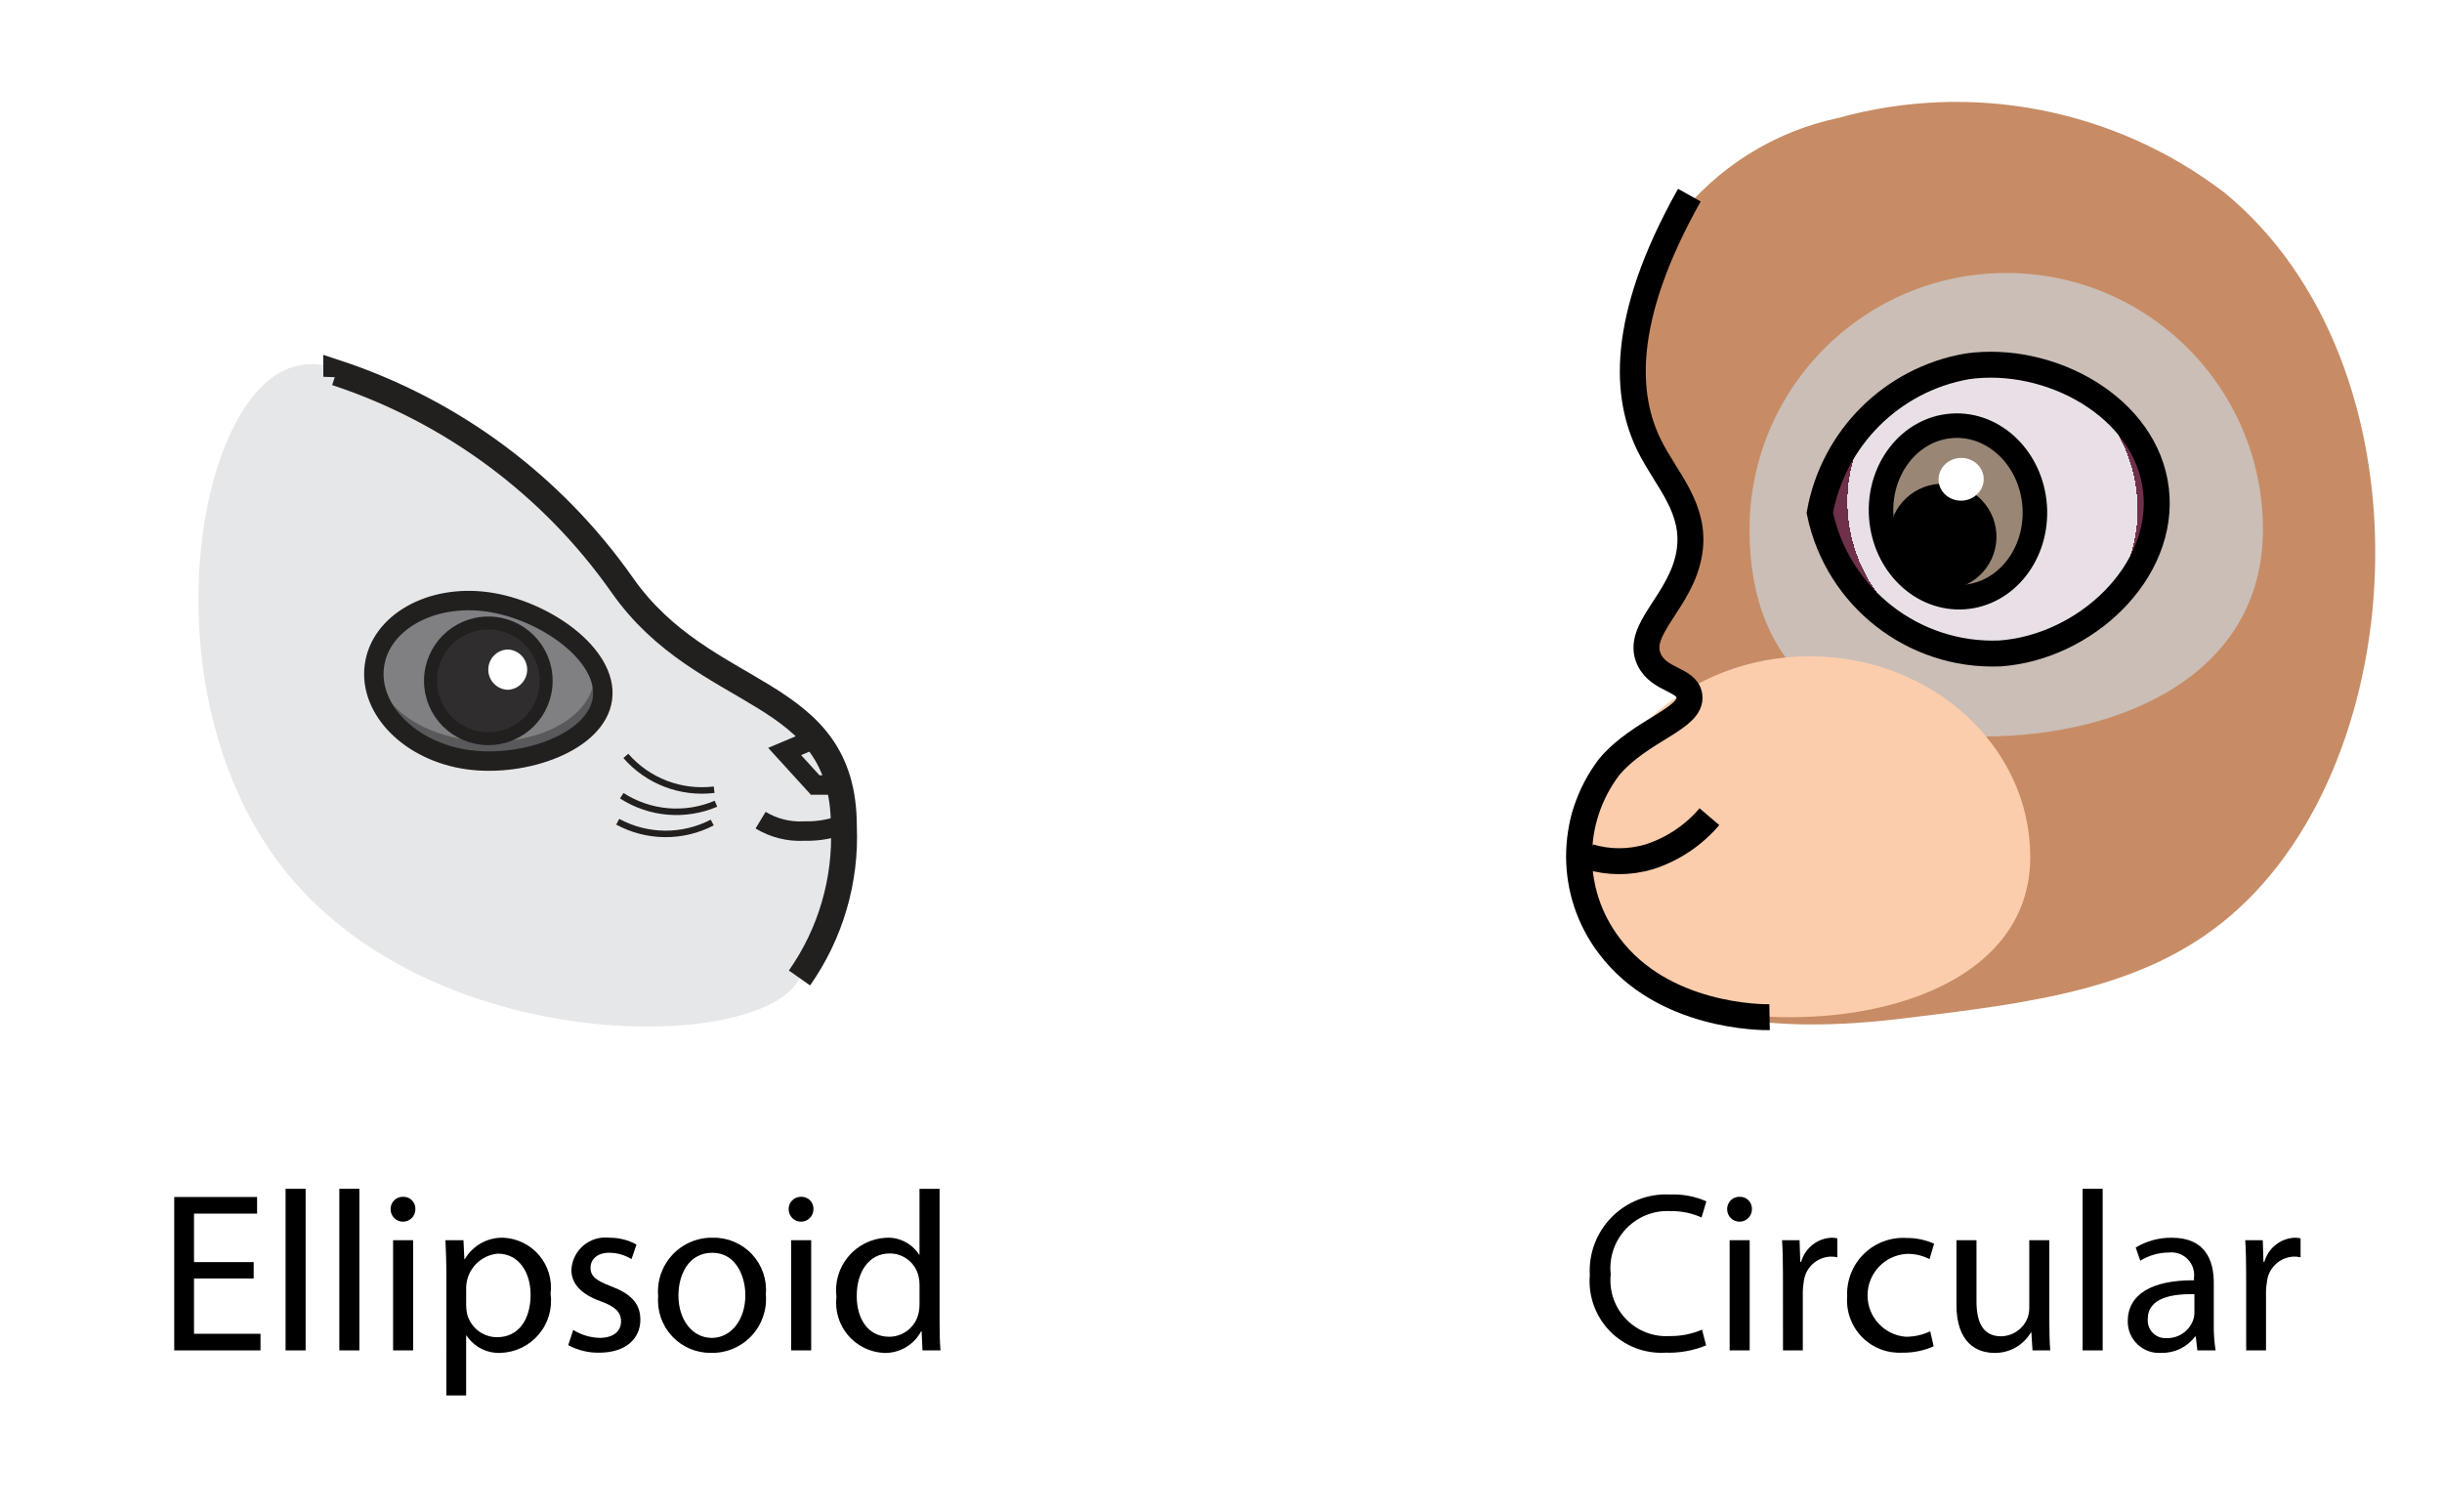
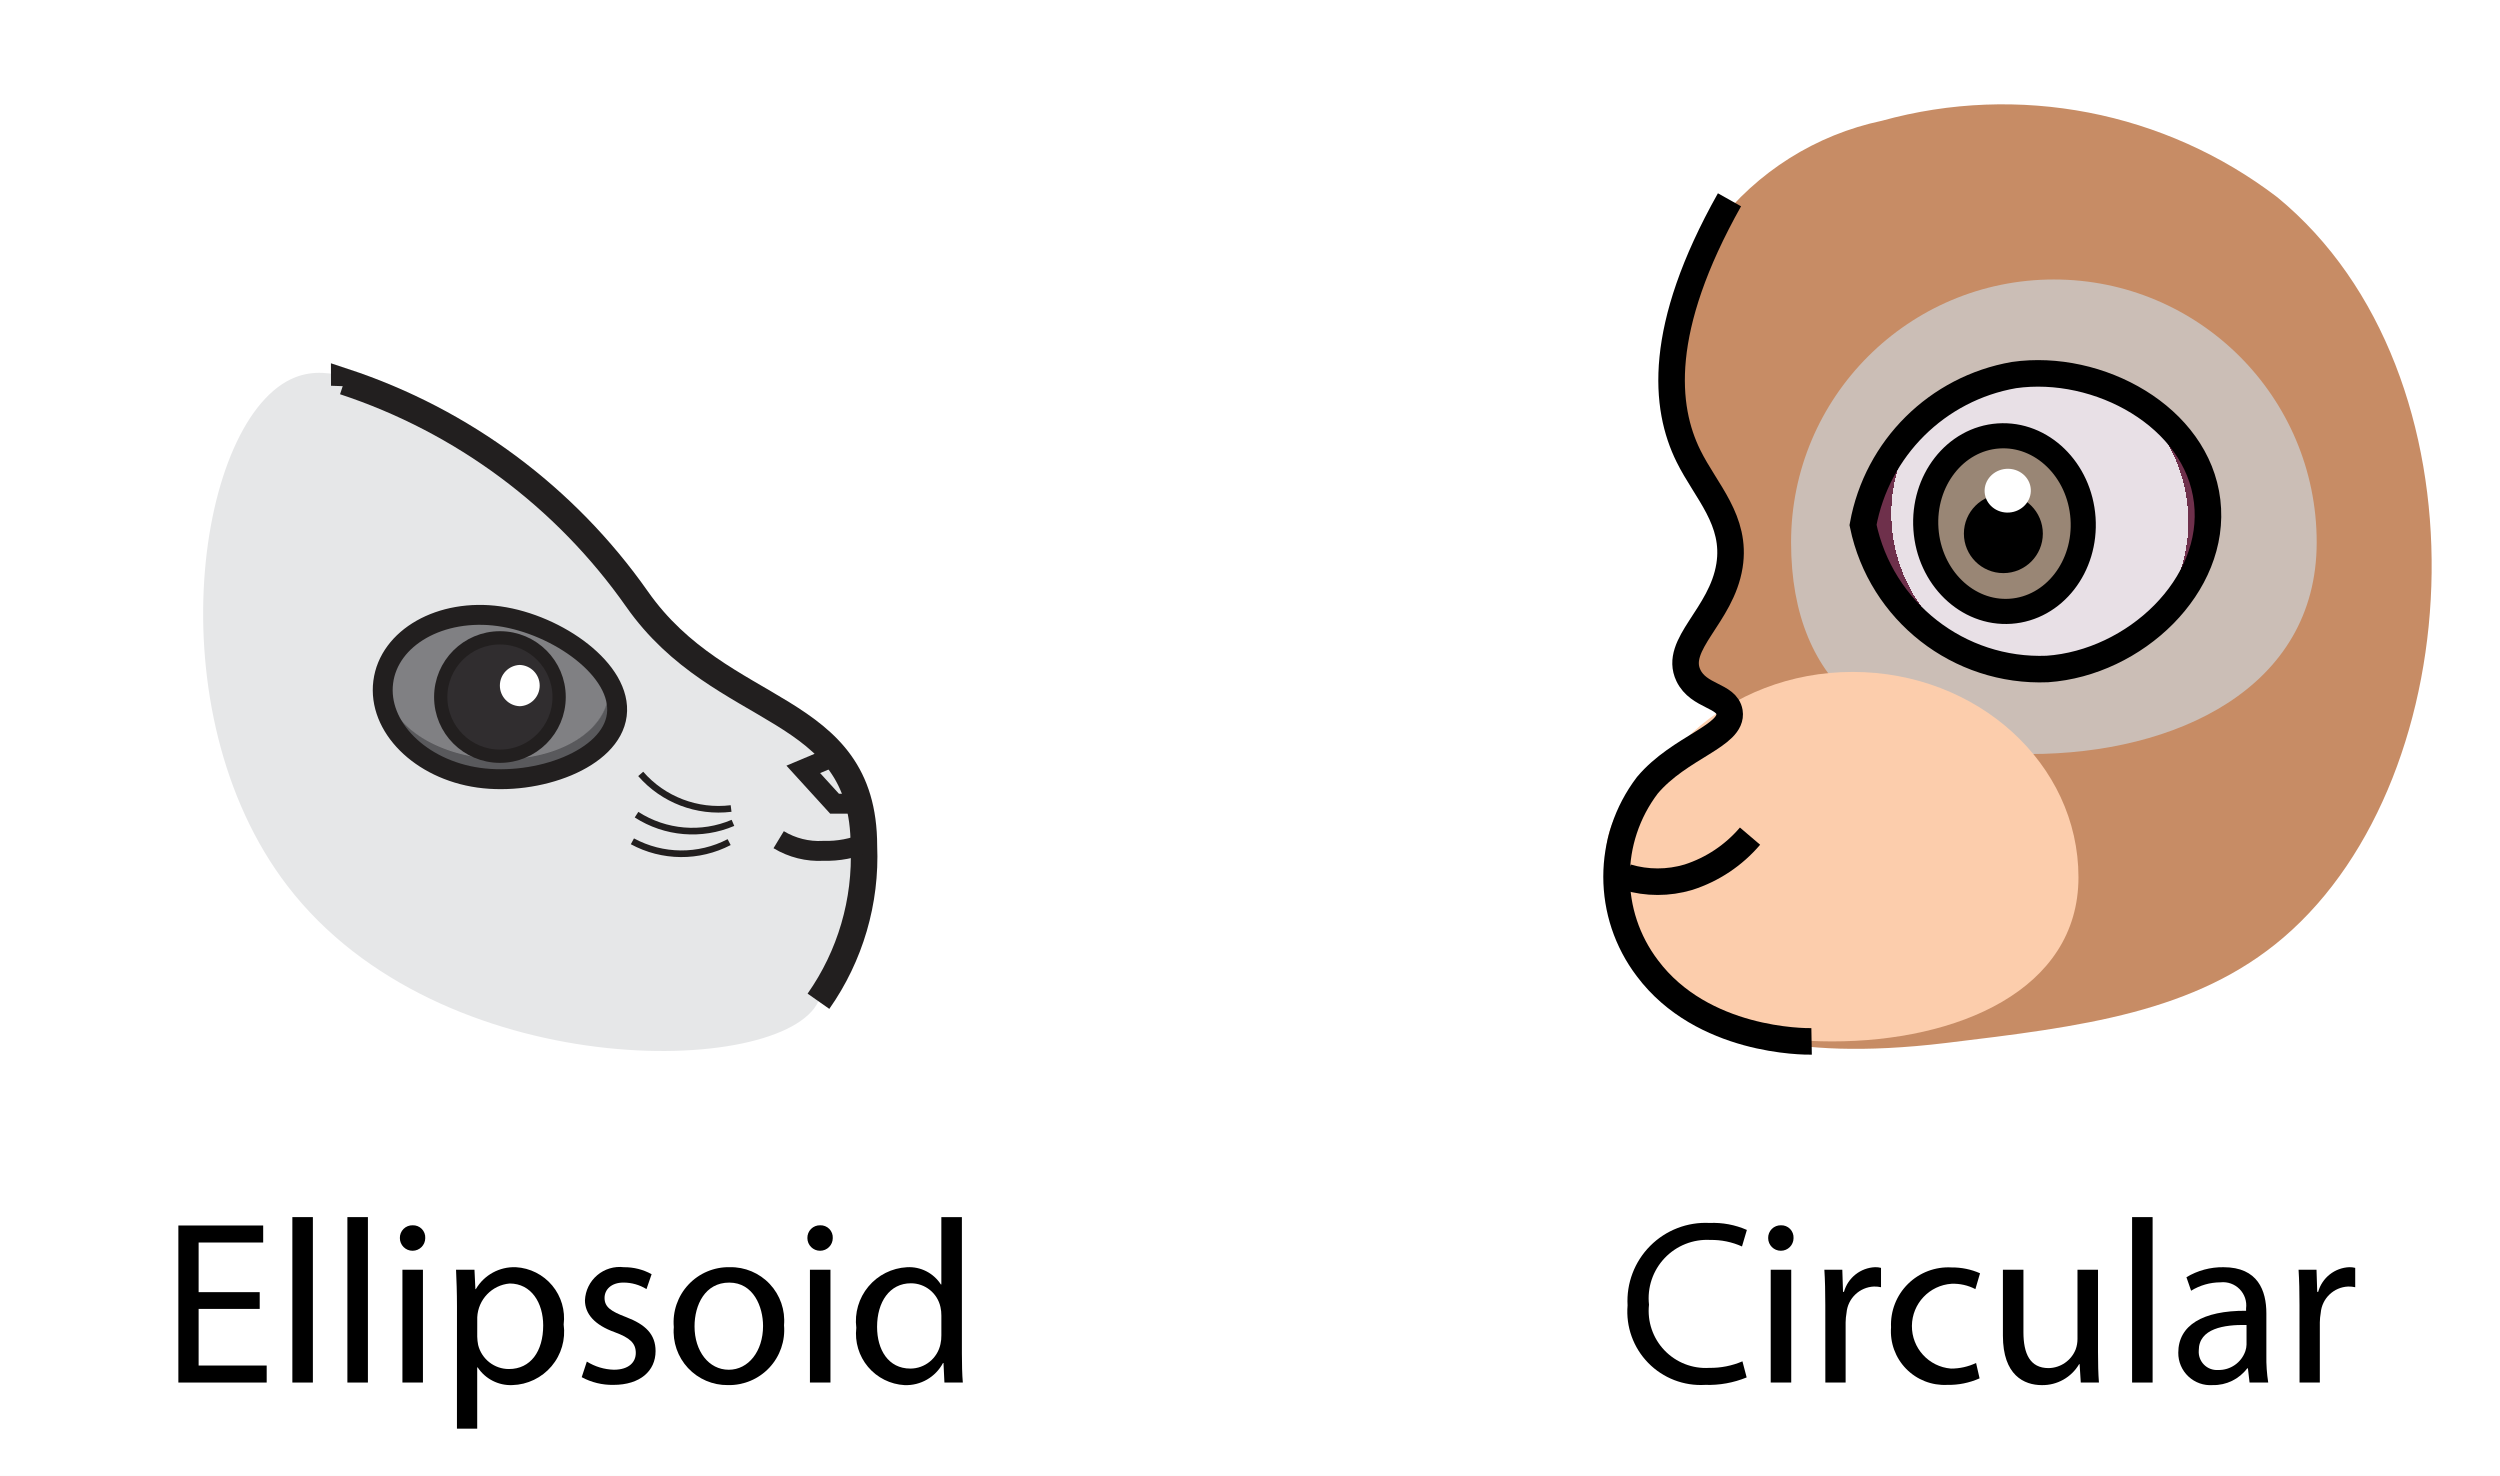
- <svg xmlns="http://www.w3.org/2000/svg" viewBox="0 0 94.174 58.309">
+ <svg xmlns="http://www.w3.org/2000/svg" viewBox="0 0 94.174 55.595">
  <defs>
-     <style>
-       .cls-1 {
-         fill: #fff;
-       }
- 
-       .cls-2 {
-         fill: #c78c65;
-       }
- 
-       .cls-3 {
-         fill: #cbbeb6;
-       }
- 
-       .cls-4 {
-         fill: #fccdac;
-       }
- 
-       .cls-5, .cls-6, .cls-7 {
-         stroke: #000;
-       }
- 
-       .cls-10, .cls-11, .cls-12, .cls-13, .cls-5, .cls-6, .cls-7, .cls-9 {
-         stroke-miterlimit: 10;
-       }
- 
-       .cls-5 {
-         fill: url(#radial-gradient);
-       }
- 
-       .cls-6 {
-         fill: #998675;
-         stroke-width: 0.946px;
-       }
- 
-       .cls-12, .cls-13, .cls-7 {
-         fill: none;
-       }
- 
-       .cls-8, .cls-9 {
-         fill: #e6e7e8;
-       }
- 
-       .cls-10, .cls-11, .cls-12, .cls-13, .cls-9 {
-         stroke: #221f1f;
-       }
- 
-       .cls-10, .cls-12 {
-         stroke-width: 0.75px;
-       }
- 
-       .cls-10 {
-         fill: url(#radial-gradient-2);
-       }
- 
-       .cls-11 {
-         fill: #302d2f;
-         stroke-width: 0.5px;
-       }
- 
-       .cls-13 {
-         stroke-width: 0.25px;
-       }
-     </style>
+     <style>.cls-1{fill:#fff;}.cls-2{fill:#c78c65;}.cls-3{fill:#cbbeb6;}.cls-4{fill:#fccdac;}.cls-5,.cls-6,.cls-7{stroke:#000;}.cls-10,.cls-11,.cls-12,.cls-13,.cls-5,.cls-6,.cls-7,.cls-9{stroke-miterlimit:10;}.cls-5{fill:url(#radial-gradient);}.cls-6{fill:#998675;stroke-width:0.946px;}.cls-12,.cls-13,.cls-7{fill:none;}.cls-8,.cls-9{fill:#e6e7e8;}.cls-10,.cls-11,.cls-12,.cls-13,.cls-9{stroke:#221f1f;}.cls-10,.cls-12{stroke-width:0.75px;}.cls-10{fill:url(#radial-gradient-2);}.cls-11{fill:#302d2f;stroke-width:0.5px;}.cls-13{stroke-width:0.25px;}</style>
    <radialGradient id="radial-gradient" cx="226.375" cy="25.04" r="24.16" gradientTransform="matrix(0.46229, -0.01438, -0.02618, -0.47666, -27.15609, 34.69008)" gradientUnits="userSpaceOnUse">
      <stop offset="0.5" stop-color="#e8e0e6" />
      <stop offset="0.5" stop-color="#6e304b" />
    </radialGradient>
    <radialGradient id="radial-gradient-2" cx="82.038" cy="23.585" r="9.641" gradientTransform="matrix(-0.86379, -0.04546, 0.02944, -0.55942, 88.90465, 42.80087)" gradientUnits="userSpaceOnUse">
      <stop offset="0.5" stop-color="#808083" />
      <stop offset="0.506" stop-color="#59595c" />
    </radialGradient>
  </defs>
  <g id="Layer_2" data-name="Layer 2">
    <g id="Layer_1-2" data-name="Layer 1">
-       <rect class="cls-1" width="94.174" height="58.309" />
-       <g>
-         <path class="cls-2" d="M65.149,21.311c-.397,1.873-2.085,2.947-1.547,4.135.325.716,1.073.623,1.215,1.184.322,1.268-3.35,2.171-4.159,4.597-.777,2.332,1.3,5.464,3.527,7.006.577.4,2.794,1.82,9.132,1.054,5.094-.615,9.393-1.134,12.711-3.98,7.105-6.094,7.83-21.241-.24-27.875A17.039,17.039,0,0,0,70.89,4.549,10.666,10.666,0,0,0,64.637,8.487,9.185,9.185,0,0,0,62.986,14.784C63.47,18.171,65.651,18.938,65.149,21.311Z" />
-         <path class="cls-3" d="M67.469,20.428c0,5.507,3.532,7.976,9,7.976s10.8-2.47,10.8-7.976a9.9,9.9,0,1,0-19.8,0Z" />
-         <path class="cls-4" d="M61.283,33.044c0,4.271,3.035,6.186,7.733,6.186s9.279-1.916,9.279-6.186-3.808-7.733-8.506-7.733S61.283,28.774,61.283,33.044Z" />
-         <path class="cls-5" d="M70.179,19.775a7.001,7.001,0,0,1,5.689-5.647c3.17-.451,6.896,1.56,7.275,4.753.377,3.178-2.731,6.091-6.021,6.32A6.814,6.814,0,0,1,70.179,19.775Z" />
-         <g>
-           <ellipse class="cls-6" cx="75.508" cy="19.724" rx="2.966" ry="3.31" transform="translate(-1.17804 5.24122) rotate(-3.94474)" />
-           <ellipse cx="74.926" cy="20.703" rx="2.067" ry="2.049" transform="translate(-1.24672 5.20355) rotate(-3.94475)" />
-           <ellipse class="cls-1" cx="75.63" cy="18.484" rx="0.871" ry="0.825" transform="translate(-1.09239 5.24669) rotate(-3.94475)" />
-         </g>
-         <path class="cls-7" d="M65.149,7.526c-2.74,4.877-2.448,7.821-1.547,9.649.66,1.34,1.819,2.427,1.547,4.135-.302,1.894-2.109,2.961-1.547,4.135.385.805,1.442.741,1.547,1.378.146.891-1.873,1.31-3.093,2.757a5.696,5.696,0,0,0,0,6.892c2.071,2.77,5.905,2.762,6.186,2.757" />
-         <path class="cls-7" d="M61.283,33.044a4.065,4.065,0,0,0,2.32,0,5.096,5.096,0,0,0,2.32-1.547" />
-       </g>
+       <rect class="cls-1" width="94.174" height="55.595" />
+       <path class="cls-2" d="M65.149,21.311c-.397,1.873-2.085,2.947-1.547,4.135.325.716,1.073.623,1.215,1.184.322,1.268-3.35,2.171-4.159,4.597-.777,2.332,1.3,5.464,3.527,7.006.577.4,2.794,1.82,9.132,1.054,5.094-.615,9.393-1.134,12.711-3.98,7.105-6.094,7.83-21.241-.24-27.875A17.039,17.039,0,0,0,70.89,4.549,10.666,10.666,0,0,0,64.637,8.487,9.185,9.185,0,0,0,62.986,14.784C63.47,18.171,65.651,18.938,65.149,21.311Z" />
+       <path class="cls-3" d="M67.469,20.428c0,5.507,3.532,7.976,9,7.976s10.8-2.47,10.8-7.976a9.9,9.9,0,1,0-19.8,0Z" />
+       <path class="cls-4" d="M61.283,33.044c0,4.271,3.035,6.186,7.733,6.186s9.279-1.916,9.279-6.186-3.808-7.733-8.506-7.733S61.283,28.774,61.283,33.044Z" />
+       <path class="cls-5" d="M70.179,19.775a7.001,7.001,0,0,1,5.689-5.647c3.17-.451,6.896,1.56,7.275,4.753.377,3.178-2.731,6.091-6.021,6.32A6.814,6.814,0,0,1,70.179,19.775Z" />
+       <ellipse class="cls-6" cx="75.508" cy="19.724" rx="2.966" ry="3.31" transform="translate(-1.17804 5.24122) rotate(-3.94474)" />
+       <circle cx="75.466" cy="20.102" r="1.487" />
+       <ellipse class="cls-1" cx="75.63" cy="18.484" rx="0.871" ry="0.825" transform="translate(-1.09239 5.24669) rotate(-3.94475)" />
+       <path class="cls-7" d="M65.149,7.526c-2.74,4.877-2.448,7.821-1.547,9.649.66,1.34,1.819,2.427,1.547,4.135-.302,1.894-2.109,2.961-1.547,4.135.385.805,1.442.741,1.547,1.378.146.891-1.873,1.31-3.093,2.757a5.696,5.696,0,0,0,0,6.892c2.071,2.77,5.905,2.762,6.186,2.757" />
+       <path class="cls-7" d="M61.283,33.044a4.065,4.065,0,0,0,2.32,0,5.096,5.096,0,0,0,2.32-1.547" />
      <path class="cls-8" d="M24.052,28.035c4.267,6.997,7.499,8.121,6.779,9.682-1.331,2.883-14.253,3.146-20-4.341-5.066-6.6-3.401-17.718.293-19.164,1.329-.521,2.768.272,4.071.99C19.745,17.709,20.281,21.85,24.052,28.035Z" />
-       <g>
-         <path class="cls-9" d="M30.831,37.717A9.467,9.467,0,0,0,32.543,31.869c0-5.468-5.357-4.746-8.55-9.307A21.834,21.834,0,0,0,12.966,14.376c0.0.058.005.114.003.173" />
-         <g>
-           <path class="cls-10" d="M23.235,26.933c-.214,1.68-3.005,2.673-5.204,2.363S14.222,27.373,14.436,25.694s2.17-2.79,4.369-2.481S23.448,25.253,23.235,26.933Z" />
-           <circle class="cls-11" cx="18.832" cy="26.257" r="2.23" />
-           <path class="cls-1" d="M19.58,25.048a.778.778,0,0,0,0,1.555A.778.778,0,0,0,19.58,25.048Z" />
-         </g>
-         <polyline class="cls-12" points="31.437 28.486 30.259 28.982 31.437 30.275 32.373 30.275" />
-         <path class="cls-12" d="M32.653,31.741a3.907,3.907,0,0,1-1.637.31A2.937,2.937,0,0,1,29.332,31.631" />
-         <g>
-           <path class="cls-13" d="M27.61,30.997a3.887,3.887,0,0,1-3.632-.309" />
-           <path class="cls-13" d="M27.467,31.722a3.887,3.887,0,0,1-3.645-.03" />
-           <path class="cls-13" d="M27.54,30.456A3.887,3.887,0,0,1,24.135,29.153" />
-         </g>
-       </g>
-       <g>
-         <path d="M9.783,49.306H7.482v2.133H10.046v.641H6.719V46.164H9.914v.641H7.482v1.87H9.783Z" />
-         <path d="M11.013,45.848h.773v6.232h-.773Z" />
-         <path d="M13.086,45.848h.773v6.232h-.773Z" />
-         <path d="M16.019,46.638a.478.478,0,0,1-.956,0,.47.47,0,0,1,.482-.482A.458.458,0,0,1,16.019,46.638Zm-.86,5.442V47.831h.773v4.248Z" />
-         <path d="M17.214,49.218c0-.544-.017-.983-.035-1.387h.694l.035.729h.017a1.67,1.67,0,0,1,1.509-.825,1.924,1.924,0,0,1,1.799,2.159,2.01,2.01,0,0,1-1.931,2.282,1.49,1.49,0,0,1-1.308-.667h-.018v2.308h-.763Zm.763,1.133a1.781,1.781,0,0,0,.035.316,1.193,1.193,0,0,0,1.159.904c.817,0,1.291-.667,1.291-1.642,0-.851-.448-1.58-1.264-1.58a1.341,1.341,0,0,0-1.22,1.273Z" />
-         <path d="M22.106,51.29a2.024,2.024,0,0,0,1.018.307c.562,0,.826-.281.826-.632,0-.368-.22-.57-.791-.781-.763-.272-1.124-.693-1.124-1.202a1.311,1.311,0,0,1,1.467-1.247,2.12,2.12,0,0,1,1.044.263l-.193.562a1.649,1.649,0,0,0-.869-.246c-.456,0-.711.263-.711.579,0,.351.255.509.808.72.737.281,1.114.65,1.114,1.282,0,.746-.579,1.273-1.588,1.273a2.421,2.421,0,0,1-1.194-.29Z" />
-         <path d="M29.534,49.921A2.076,2.076,0,0,1,27.418,52.176a2.02,2.02,0,0,1-2.036-2.186,2.074,2.074,0,0,1,2.106-2.256A2.012,2.012,0,0,1,29.534,49.921Zm-3.371.044c0,.931.535,1.633,1.29,1.633.738,0,1.291-.693,1.291-1.65,0-.72-.36-1.633-1.273-1.633C26.558,48.314,26.163,49.157,26.163,49.964Z" />
-         <path d="M31.37,46.638a.478.478,0,0,1-.956,0,.47.47,0,0,1,.482-.482A.458.458,0,0,1,31.37,46.638Zm-.86,5.442V47.831h.773v4.248Z" />
-         <path d="M36.234,45.848v5.135c0,.378.009.808.035,1.097h-.693l-.035-.737h-.018a1.571,1.571,0,0,1-1.449.834,1.937,1.937,0,0,1-1.817-2.159,2.032,2.032,0,0,1,1.905-2.282,1.42,1.42,0,0,1,1.281.65h.017v-2.537Zm-.773,3.713a1.393,1.393,0,0,0-.034-.325,1.137,1.137,0,0,0-1.115-.895c-.799,0-1.273.702-1.273,1.642,0,.86.421,1.571,1.255,1.571a1.162,1.162,0,0,0,1.133-.922,1.375,1.375,0,0,0,.034-.334Z" />
-       </g>
-       <g>
-         <path d="M65.796,51.887a3.792,3.792,0,0,1-1.563.281A2.765,2.765,0,0,1,61.31,49.175a2.944,2.944,0,0,1,3.09-3.107,3.164,3.164,0,0,1,1.404.263l-.184.623a2.786,2.786,0,0,0-1.194-.246,2.2,2.2,0,0,0-2.309,2.44,2.15,2.15,0,0,0,2.274,2.379,3.056,3.056,0,0,0,1.246-.246Z" />
-         <path d="M67.562,46.638a.478.478,0,0,1-.956,0,.47.47,0,0,1,.482-.482A.458.458,0,0,1,67.562,46.638Zm-.86,5.442V47.831h.773v4.248Z" />
-         <path d="M68.758,49.157c0-.5-.009-.931-.035-1.326h.676l.027.834h.035a1.274,1.274,0,0,1,1.176-.931.833.833,0,0,1,.22.026v.729a1.158,1.158,0,0,0-.263-.026,1.084,1.084,0,0,0-1.036.992,2.22,2.22,0,0,0-.034.36v2.265h-.764Z" />
-         <path d="M74.57,51.922a2.848,2.848,0,0,1-1.22.246,2.018,2.018,0,0,1-2.115-2.168,2.159,2.159,0,0,1,2.282-2.256,2.582,2.582,0,0,1,1.07.22l-.175.597a1.791,1.791,0,0,0-.895-.202,1.602,1.602,0,0,0-.027,3.195,2.191,2.191,0,0,0,.948-.211Z" />
-         <path d="M79.031,50.921c0,.439.009.825.035,1.159h-.684l-.044-.693H78.32a1.598,1.598,0,0,1-1.404.79c-.667,0-1.467-.369-1.467-1.861V47.831h.773V50.184c0,.807.246,1.352.948,1.352a1.117,1.117,0,0,0,1.019-.702,1.132,1.132,0,0,0,.069-.395V47.831H79.031Z" />
-         <path d="M80.315,45.848h.773v6.232h-.773Z" />
-         <path d="M84.74,52.08l-.062-.536H84.653a1.584,1.584,0,0,1-1.299.632,1.21,1.21,0,0,1-1.299-1.22c0-1.027.913-1.589,2.554-1.58v-.088a.875.875,0,0,0-.965-.983,2.118,2.118,0,0,0-1.106.316l-.176-.509a2.639,2.639,0,0,1,1.396-.377c1.299,0,1.615.886,1.615,1.738v1.589a5.928,5.928,0,0,0,.07,1.018Zm-.114-2.168c-.843-.018-1.799.132-1.799.957a.684.684,0,0,0,.728.738,1.058,1.058,0,0,0,1.027-.711.824.824,0,0,0,.044-.246Z" />
-         <path d="M86.621,49.157c0-.5-.009-.931-.035-1.326H87.262l.027.834h.035a1.274,1.274,0,0,1,1.176-.931.833.833,0,0,1,.22.026v.729a1.158,1.158,0,0,0-.263-.026,1.084,1.084,0,0,0-1.036.992,2.22,2.22,0,0,0-.034.36v2.265h-.764Z" />
-       </g>
+       <path class="cls-9" d="M30.831,37.717A9.467,9.467,0,0,0,32.543,31.869c0-5.468-5.357-4.746-8.55-9.307A21.834,21.834,0,0,0,12.966,14.376c0.0.058.005.114.003.173" />
+       <path class="cls-10" d="M23.235,26.933c-.214,1.68-3.005,2.673-5.204,2.363S14.222,27.373,14.436,25.694s2.17-2.79,4.369-2.481S23.448,25.253,23.235,26.933Z" />
+       <circle class="cls-11" cx="18.832" cy="26.257" r="2.23" />
+       <path class="cls-1" d="M19.58,25.048a.778.778,0,0,0,0,1.555A.778.778,0,0,0,19.58,25.048Z" />
+       <polyline class="cls-12" points="31.437 28.486 30.259 28.982 31.437 30.275 32.373 30.275" />
+       <path class="cls-12" d="M32.653,31.741a3.907,3.907,0,0,1-1.637.31A2.937,2.937,0,0,1,29.332,31.631" />
+       <path class="cls-13" d="M27.61,30.997a3.887,3.887,0,0,1-3.632-.309" />
+       <path class="cls-13" d="M27.467,31.722a3.887,3.887,0,0,1-3.645-.03" />
+       <path class="cls-13" d="M27.54,30.456A3.887,3.887,0,0,1,24.135,29.153" />
+       <path d="M9.783,49.306H7.482v2.133H10.046v.641H6.719V46.164H9.914v.641H7.482v1.87H9.783Z" />
+       <path d="M11.013,45.848h.773v6.232h-.773Z" />
+       <path d="M13.086,45.848h.773v6.232h-.773Z" />
+       <path d="M16.019,46.638a.478.478,0,0,1-.956,0,.47.47,0,0,1,.482-.482A.458.458,0,0,1,16.019,46.638Zm-.86,5.442V47.831h.773v4.248Z" />
+       <path d="M17.214,49.218c0-.544-.017-.983-.035-1.387h.694l.035.729h.017a1.67,1.67,0,0,1,1.509-.825,1.924,1.924,0,0,1,1.799,2.159,2.01,2.01,0,0,1-1.931,2.282,1.49,1.49,0,0,1-1.308-.667h-.018v2.308h-.763Zm.763,1.133a1.781,1.781,0,0,0,.035.316,1.193,1.193,0,0,0,1.159.904c.817,0,1.291-.667,1.291-1.642,0-.851-.448-1.58-1.264-1.58a1.341,1.341,0,0,0-1.22,1.273Z" />
+       <path d="M22.106,51.29a2.024,2.024,0,0,0,1.018.307c.562,0,.826-.281.826-.632,0-.368-.22-.57-.791-.781-.763-.272-1.124-.693-1.124-1.202a1.311,1.311,0,0,1,1.467-1.247,2.12,2.12,0,0,1,1.044.263l-.193.562a1.649,1.649,0,0,0-.869-.246c-.456,0-.711.263-.711.579,0,.351.255.509.808.72.737.281,1.114.65,1.114,1.282,0,.746-.579,1.273-1.588,1.273a2.421,2.421,0,0,1-1.194-.29Z" />
+       <path d="M29.534,49.921A2.076,2.076,0,0,1,27.418,52.176a2.02,2.02,0,0,1-2.036-2.186,2.074,2.074,0,0,1,2.106-2.256A2.012,2.012,0,0,1,29.534,49.921Zm-3.371.044c0,.931.535,1.633,1.29,1.633.738,0,1.291-.693,1.291-1.65,0-.72-.36-1.633-1.273-1.633C26.558,48.314,26.163,49.157,26.163,49.964Z" />
+       <path d="M31.37,46.638a.478.478,0,0,1-.956,0,.47.47,0,0,1,.482-.482A.458.458,0,0,1,31.37,46.638Zm-.86,5.442V47.831h.773v4.248Z" />
+       <path d="M36.234,45.848v5.135c0,.378.009.808.035,1.097h-.693l-.035-.737h-.018a1.571,1.571,0,0,1-1.449.834,1.937,1.937,0,0,1-1.817-2.159,2.032,2.032,0,0,1,1.905-2.282,1.42,1.42,0,0,1,1.281.65h.017v-2.537Zm-.773,3.713a1.393,1.393,0,0,0-.034-.325,1.137,1.137,0,0,0-1.115-.895c-.799,0-1.273.702-1.273,1.642,0,.86.421,1.571,1.255,1.571a1.162,1.162,0,0,0,1.133-.922,1.375,1.375,0,0,0,.034-.334Z" />
+       <path d="M65.796,51.887a3.792,3.792,0,0,1-1.563.281A2.765,2.765,0,0,1,61.31,49.175a2.944,2.944,0,0,1,3.09-3.107,3.164,3.164,0,0,1,1.404.263l-.184.623a2.786,2.786,0,0,0-1.194-.246,2.2,2.2,0,0,0-2.309,2.44,2.15,2.15,0,0,0,2.274,2.379,3.056,3.056,0,0,0,1.246-.246Z" />
+       <path d="M67.562,46.638a.478.478,0,0,1-.956,0,.47.47,0,0,1,.482-.482A.458.458,0,0,1,67.562,46.638Zm-.86,5.442V47.831h.773v4.248Z" />
+       <path d="M68.758,49.157c0-.5-.009-.931-.035-1.326h.676l.027.834h.035a1.274,1.274,0,0,1,1.176-.931.833.833,0,0,1,.22.026v.729a1.158,1.158,0,0,0-.263-.026,1.084,1.084,0,0,0-1.036.992,2.22,2.22,0,0,0-.034.36v2.265h-.764Z" />
+       <path d="M74.57,51.922a2.848,2.848,0,0,1-1.22.246,2.018,2.018,0,0,1-2.115-2.168,2.159,2.159,0,0,1,2.282-2.256,2.582,2.582,0,0,1,1.07.22l-.175.597a1.791,1.791,0,0,0-.895-.202,1.602,1.602,0,0,0-.027,3.195,2.191,2.191,0,0,0,.948-.211Z" />
+       <path d="M79.031,50.921c0,.439.009.825.035,1.159h-.684l-.044-.693H78.32a1.598,1.598,0,0,1-1.404.79c-.667,0-1.467-.369-1.467-1.861V47.831h.773V50.184c0,.807.246,1.352.948,1.352a1.117,1.117,0,0,0,1.019-.702,1.132,1.132,0,0,0,.069-.395V47.831H79.031Z" />
+       <path d="M80.315,45.848h.773v6.232h-.773Z" />
+       <path d="M84.74,52.08l-.062-.536H84.653a1.584,1.584,0,0,1-1.299.632,1.21,1.21,0,0,1-1.299-1.22c0-1.027.913-1.589,2.554-1.58v-.088a.875.875,0,0,0-.965-.983,2.118,2.118,0,0,0-1.106.316l-.176-.509a2.639,2.639,0,0,1,1.396-.377c1.299,0,1.615.886,1.615,1.738v1.589a5.928,5.928,0,0,0,.07,1.018Zm-.114-2.168c-.843-.018-1.799.132-1.799.957a.684.684,0,0,0,.728.738,1.058,1.058,0,0,0,1.027-.711.824.824,0,0,0,.044-.246Z" />
+       <path d="M86.621,49.157c0-.5-.009-.931-.035-1.326H87.262l.027.834h.035a1.274,1.274,0,0,1,1.176-.931.833.833,0,0,1,.22.026v.729a1.158,1.158,0,0,0-.263-.026,1.084,1.084,0,0,0-1.036.992,2.22,2.22,0,0,0-.034.36v2.265h-.764Z" />
    </g>
  </g>
</svg>
